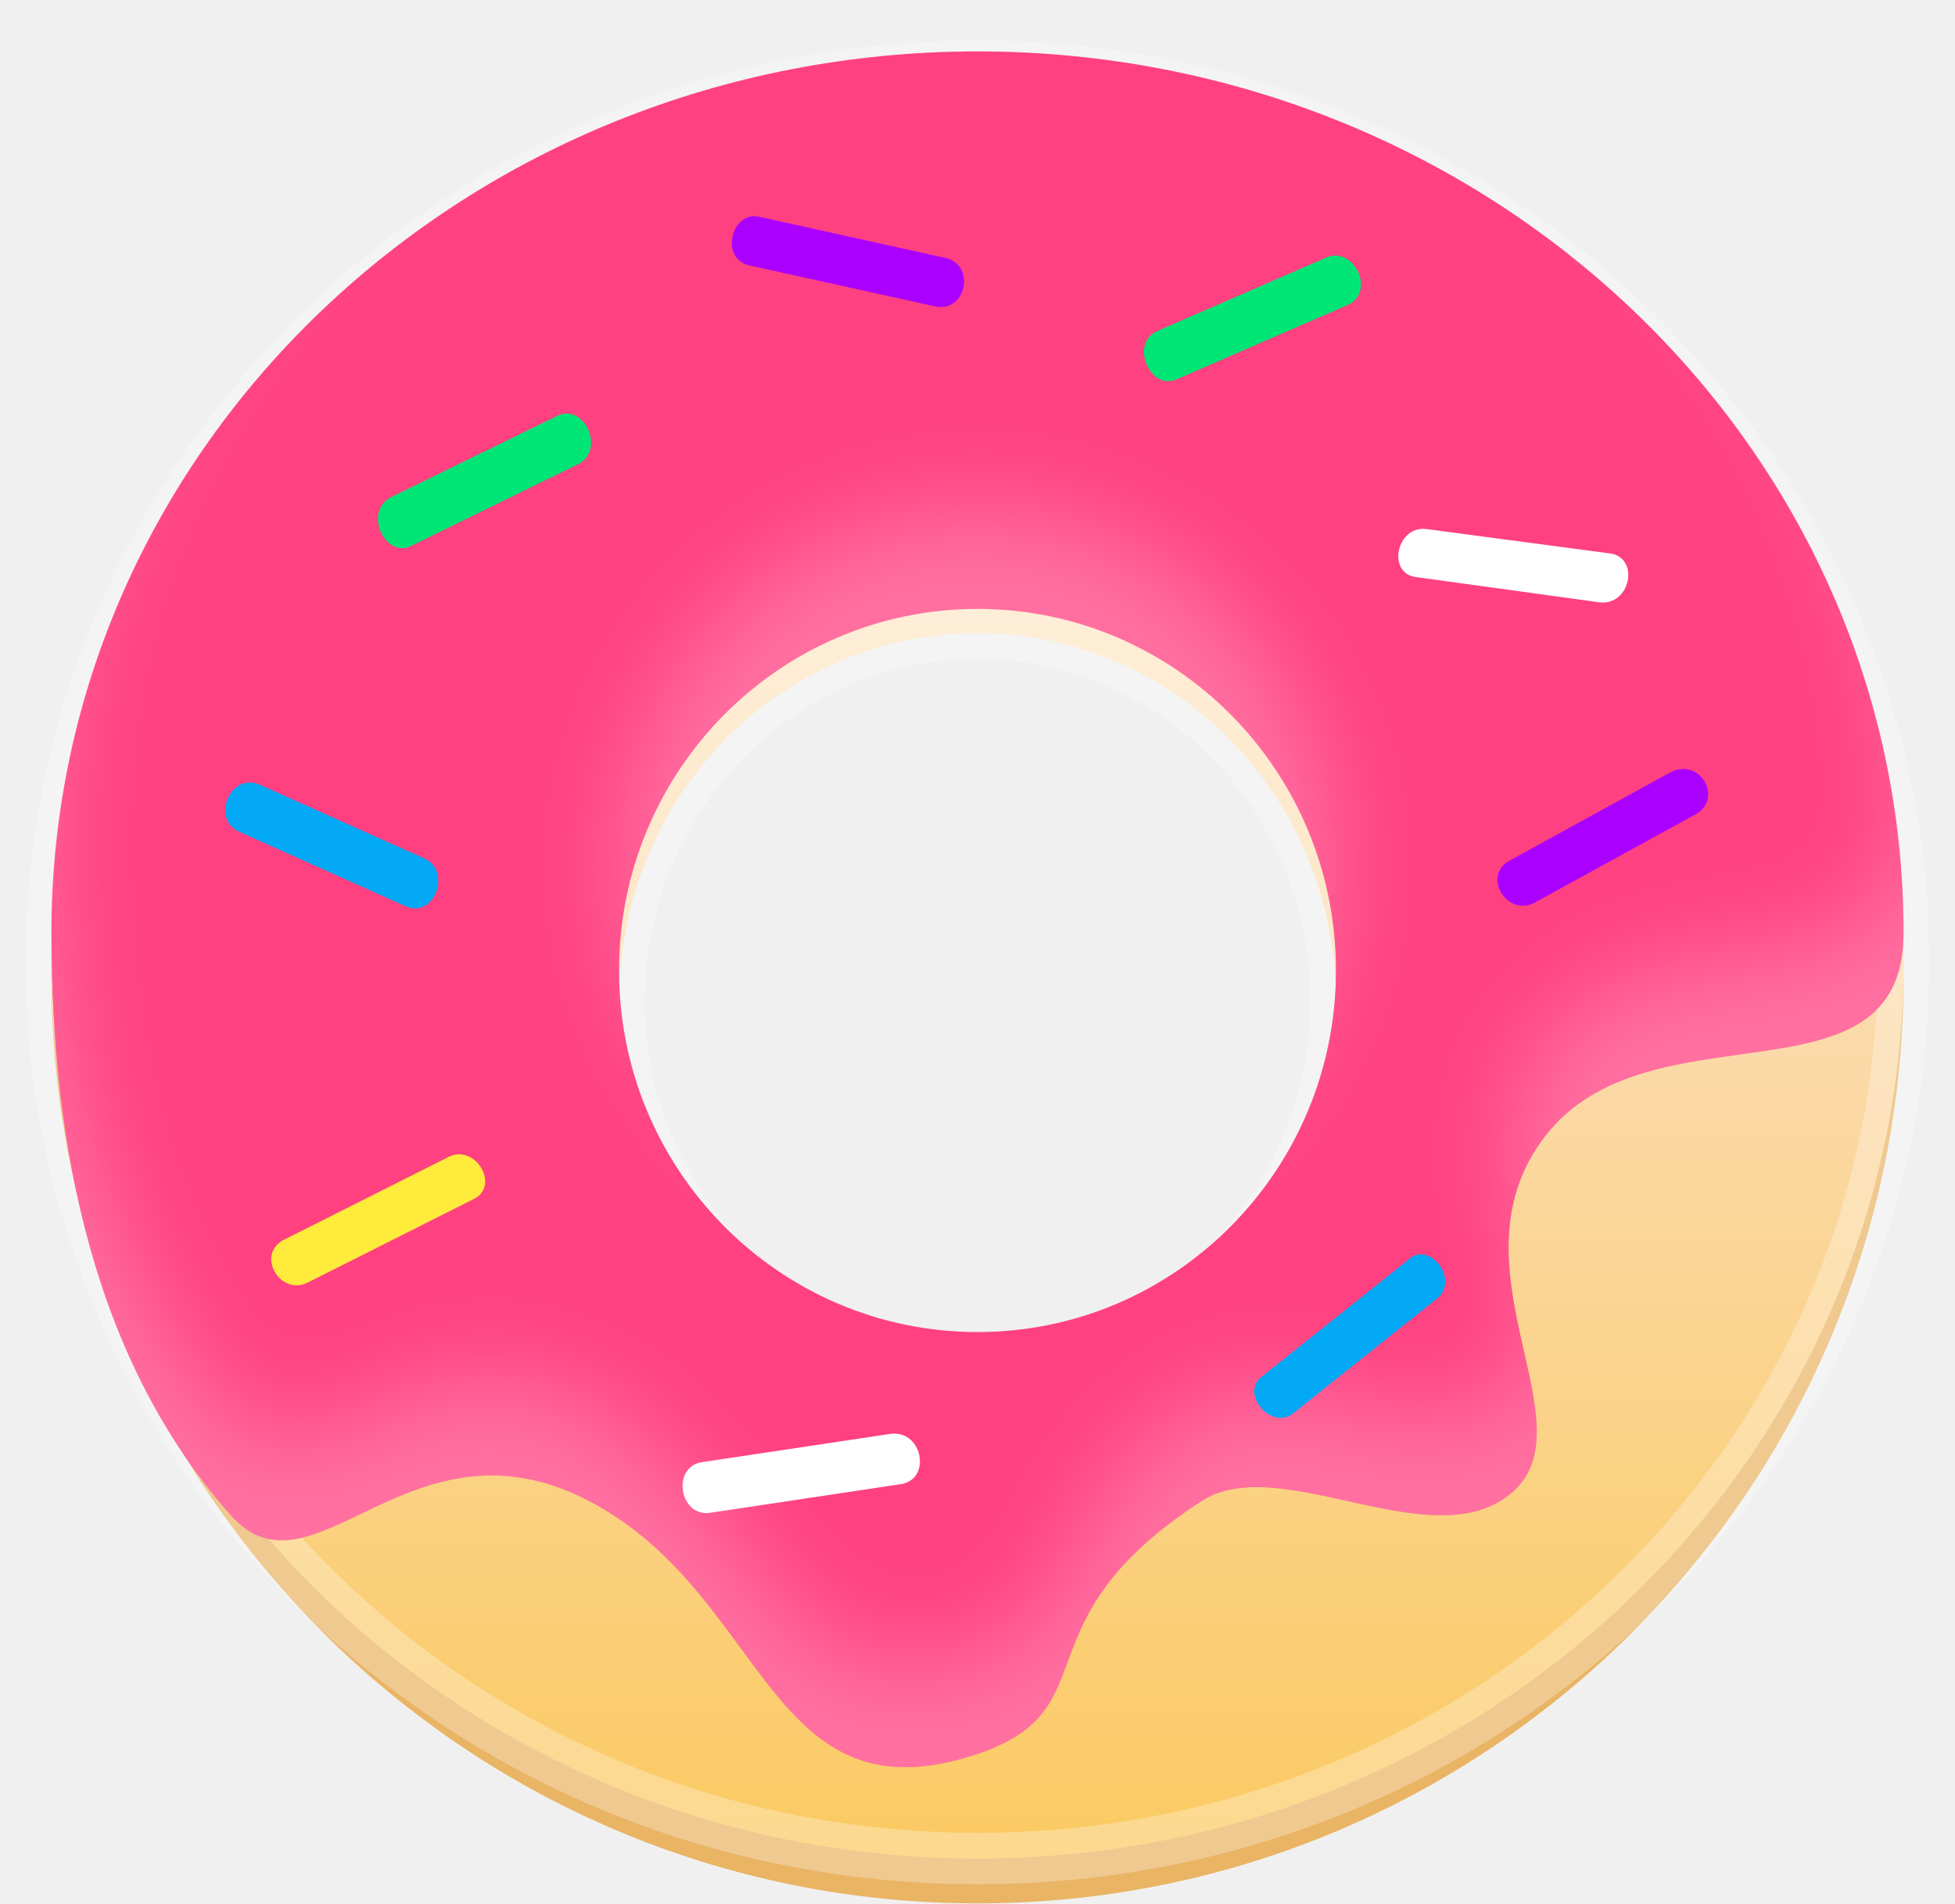
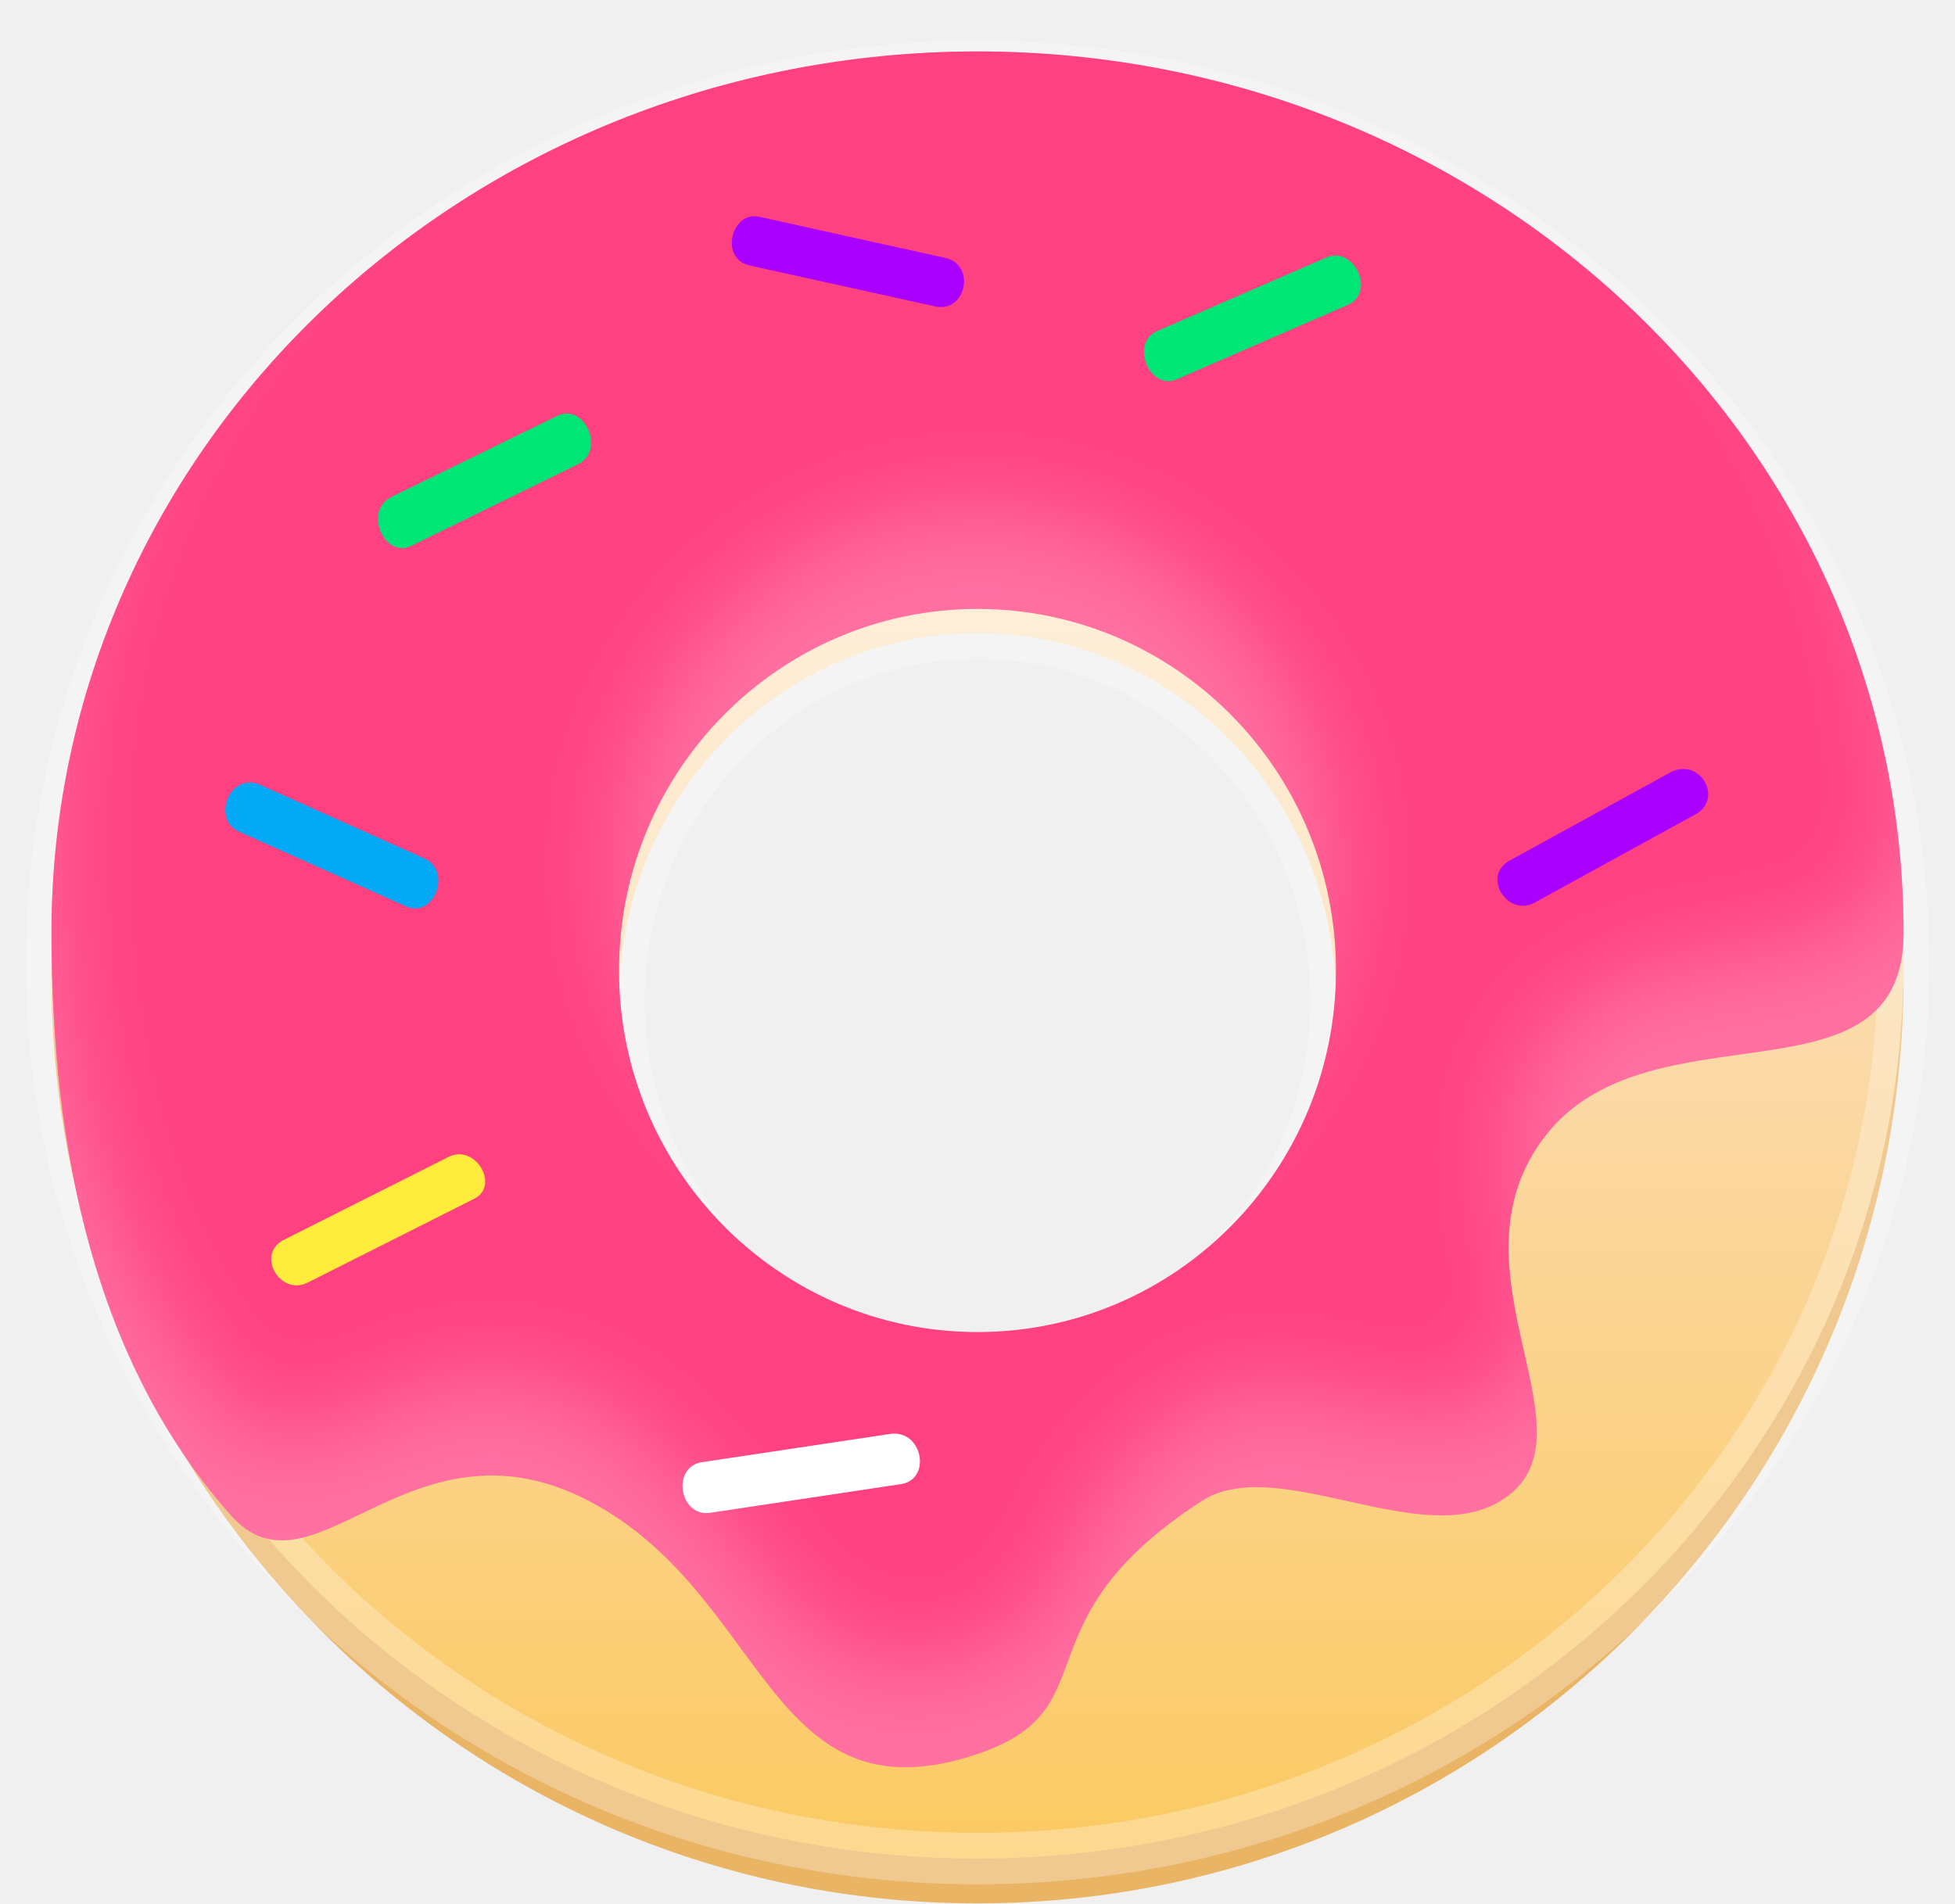
<svg xmlns="http://www.w3.org/2000/svg" xmlns:xlink="http://www.w3.org/1999/xlink" width="38px" height="37px" viewBox="0 0 38 37" version="1.1">
  <defs>
    <linearGradient x1="50%" y1="0%" x2="50%" y2="100%" id="linearGradient-1">
      <stop stop-color="#FFF8EE" offset="0%" />
      <stop stop-color="#FBD9A7" offset="55.675%" />
      <stop stop-color="#FBCA63" offset="100%" />
    </linearGradient>
    <path d="M18,33.095 C13.911,34.469 13.935,29.999 10.452,28.179 C6.968,26.358 5.086,30.258 3.484,28.452 C0.839,25.469 0,21.342 0,17.133 C0,7.671 8.059,0 18,0 C27.941,0 36,7.671 36,17.133 C36,20.63 31.065,18.451 29.032,21.087 C27,23.723 30.194,26.944 28.161,28.179 C26.586,29.135 23.806,27.237 22.355,28.179 C18.722,30.535 20.613,32.216 18,33.095 Z M18,24.894 C21.848,24.894 24.968,21.747 24.968,17.865 C24.968,13.983 21.848,10.836 18,10.836 C14.152,10.836 11.032,13.983 11.032,17.865 C11.032,21.747 14.152,24.894 18,24.894 Z" id="path-2" />
    <filter x="-5.6%" y="-6.0%" width="111.1%" height="112.0%" filterUnits="objectBoundingBox" id="filter-3">
      <feGaussianBlur stdDeviation="1" in="SourceAlpha" result="shadowBlurInner1" />
      <feOffset dx="0" dy="-2" in="shadowBlurInner1" result="shadowOffsetInner1" />
      <feComposite in="shadowOffsetInner1" in2="SourceAlpha" operator="arithmetic" k2="-1" k3="1" result="shadowInnerInner1" />
      <feColorMatrix values="0 0 0 0 1   0 0 0 0 1   0 0 0 0 1  0 0 0 0.256 0" type="matrix" in="shadowInnerInner1" />
    </filter>
  </defs>
  <g id="Symbols" stroke="none" stroke-width="1" fill="none" fill-rule="evenodd">
    <g id="Donnut_to_give" transform="translate(1, 1)">
      <g id="Donut">
        <path d="M0.004,17.627 C0.001,17.751 0,17.875 0,18 C0,27.941 8.059,36 18,36 C27.941,36 36,27.941 36,18 C36,17.875 35.999,17.751 35.996,17.627 C35.797,26.844 27.816,34.258 18,34.258 C8.184,34.258 0.203,26.844 0.004,17.627 Z M5.403,5.143 C8.649,1.962 13.096,0 18,0 C22.904,0 27.351,1.962 30.597,5.143 C27.351,2.141 22.904,0.29 18,0.29 C13.096,0.29 8.649,2.141 5.403,5.143 Z" id="Combined-Shape" fill="#E9B464" />
        <path d="M18,35.129 C8.059,35.129 0,27.33 0,17.71 C0,8.089 8.059,0.29 18,0.29 C27.941,0.29 36,8.089 36,17.71 C36,27.33 27.941,35.129 18,35.129 Z M18,25.6 C21.848,25.6 24.968,22.401 24.968,18.454 C24.968,14.507 21.848,11.308 18,11.308 C14.152,11.308 11.032,14.507 11.032,18.454 C11.032,22.401 14.152,25.6 18,25.6 Z" id="Combined-Shape" stroke-opacity="0.283" stroke="#FFFFFF" fill="url(#linearGradient-1)" />
        <g id="Combined-Shape">
          <use fill="#FF4081" fill-rule="evenodd" xlink:href="#path-2" />
          <use fill="black" fill-opacity="1" filter="url(#filter-3)" xlink:href="#path-2" />
        </g>
-         <path d="M23.881,26.231 C23.389,26.508 22.896,25.623 23.443,25.402 L26.615,23.745 C27.107,23.413 27.544,24.297 27.052,24.574 L23.881,26.231 Z" id="Shape" fill="#03A9F4" fill-rule="nonzero" transform="translate(25.23551, 24.97777) rotate(-11) translate(-25.23551, -24.97777) " />
-         <path d="M29.951,10.992 L26.526,9.89 C25.964,9.733 26.301,8.841 26.863,8.998 L30.344,10.1 C30.85,10.31 30.513,11.15 29.951,10.992" id="Shape" fill="#FFFFFF" fill-rule="nonzero" transform="translate(28.4145, 9.995608) rotate(-10) translate(-28.4145, -9.995608) " />
        <path d="M8.241,22.606 L4.792,23.708 C4.236,23.866 3.902,23.026 4.458,22.816 L7.908,21.714 C8.464,21.557 8.798,22.449 8.241,22.606" id="Shape" fill="#FFEB3B" fill-rule="nonzero" transform="translate(6.349985, 22.71174) rotate(-9) translate(-6.349985, -22.71174) " />
        <path d="M17.02,5.211 L13.583,3.861 C13.01,3.635 13.411,2.735 13.927,2.96 L17.363,4.311 C17.936,4.536 17.592,5.436 17.02,5.211" id="Shape" fill="#AA00FF" fill-rule="nonzero" transform="translate(15.48024, 4.085617) rotate(-9) translate(-15.48024, -4.085617) " />
        <path d="M6.817,16.688 L3.644,15.063 C3.152,14.783 3.535,13.942 4.082,14.166 L7.254,15.792 C7.747,16.072 7.364,16.968 6.817,16.688" id="Shape" fill="#03A9F4" fill-rule="nonzero" transform="translate(5.449279, 15.43527) rotate(-3) translate(-5.449279, -15.43527) " />
        <path d="M32.035,15.173 L28.597,16.275 C28.042,16.432 27.709,15.593 28.264,15.383 L31.702,14.282 C32.312,14.124 32.589,14.964 32.035,15.173" id="Shape" fill="#AA00FF" fill-rule="nonzero" transform="translate(30.15644, 15.27839) rotate(-11) translate(-30.15644, -15.27839) " />
        <path d="M16.449,28.053 L12.712,28.219 C12.137,28.219 12.079,27.279 12.654,27.224 L16.392,27.058 C17.024,27.058 17.082,28.053 16.449,28.053" id="Shape" fill="#FFFFFF" fill-rule="nonzero" transform="translate(14.57311, 27.63871) rotate(-6) translate(-14.57311, -27.63871) " />
        <path d="M25.221,5.153 L21.744,6.183 C21.192,6.354 20.916,5.382 21.468,5.21 L24.945,4.18 C25.497,4.066 25.773,4.981 25.221,5.153" id="Shape" fill="#00E676" fill-rule="nonzero" transform="translate(23.34479, 5.186764) rotate(-7) translate(-23.34479, -5.186764) " />
        <path d="M10.276,8.341 L6.804,9.342 C6.252,9.518 5.977,8.518 6.583,8.341 L10.055,7.341 C10.606,7.223 10.827,8.165 10.276,8.341" id="Shape" fill="#00E676" fill-rule="nonzero" transform="translate(8.417563, 8.346539) rotate(-10) translate(-8.417563, -8.346539) " />
      </g>
    </g>
  </g>
</svg>
